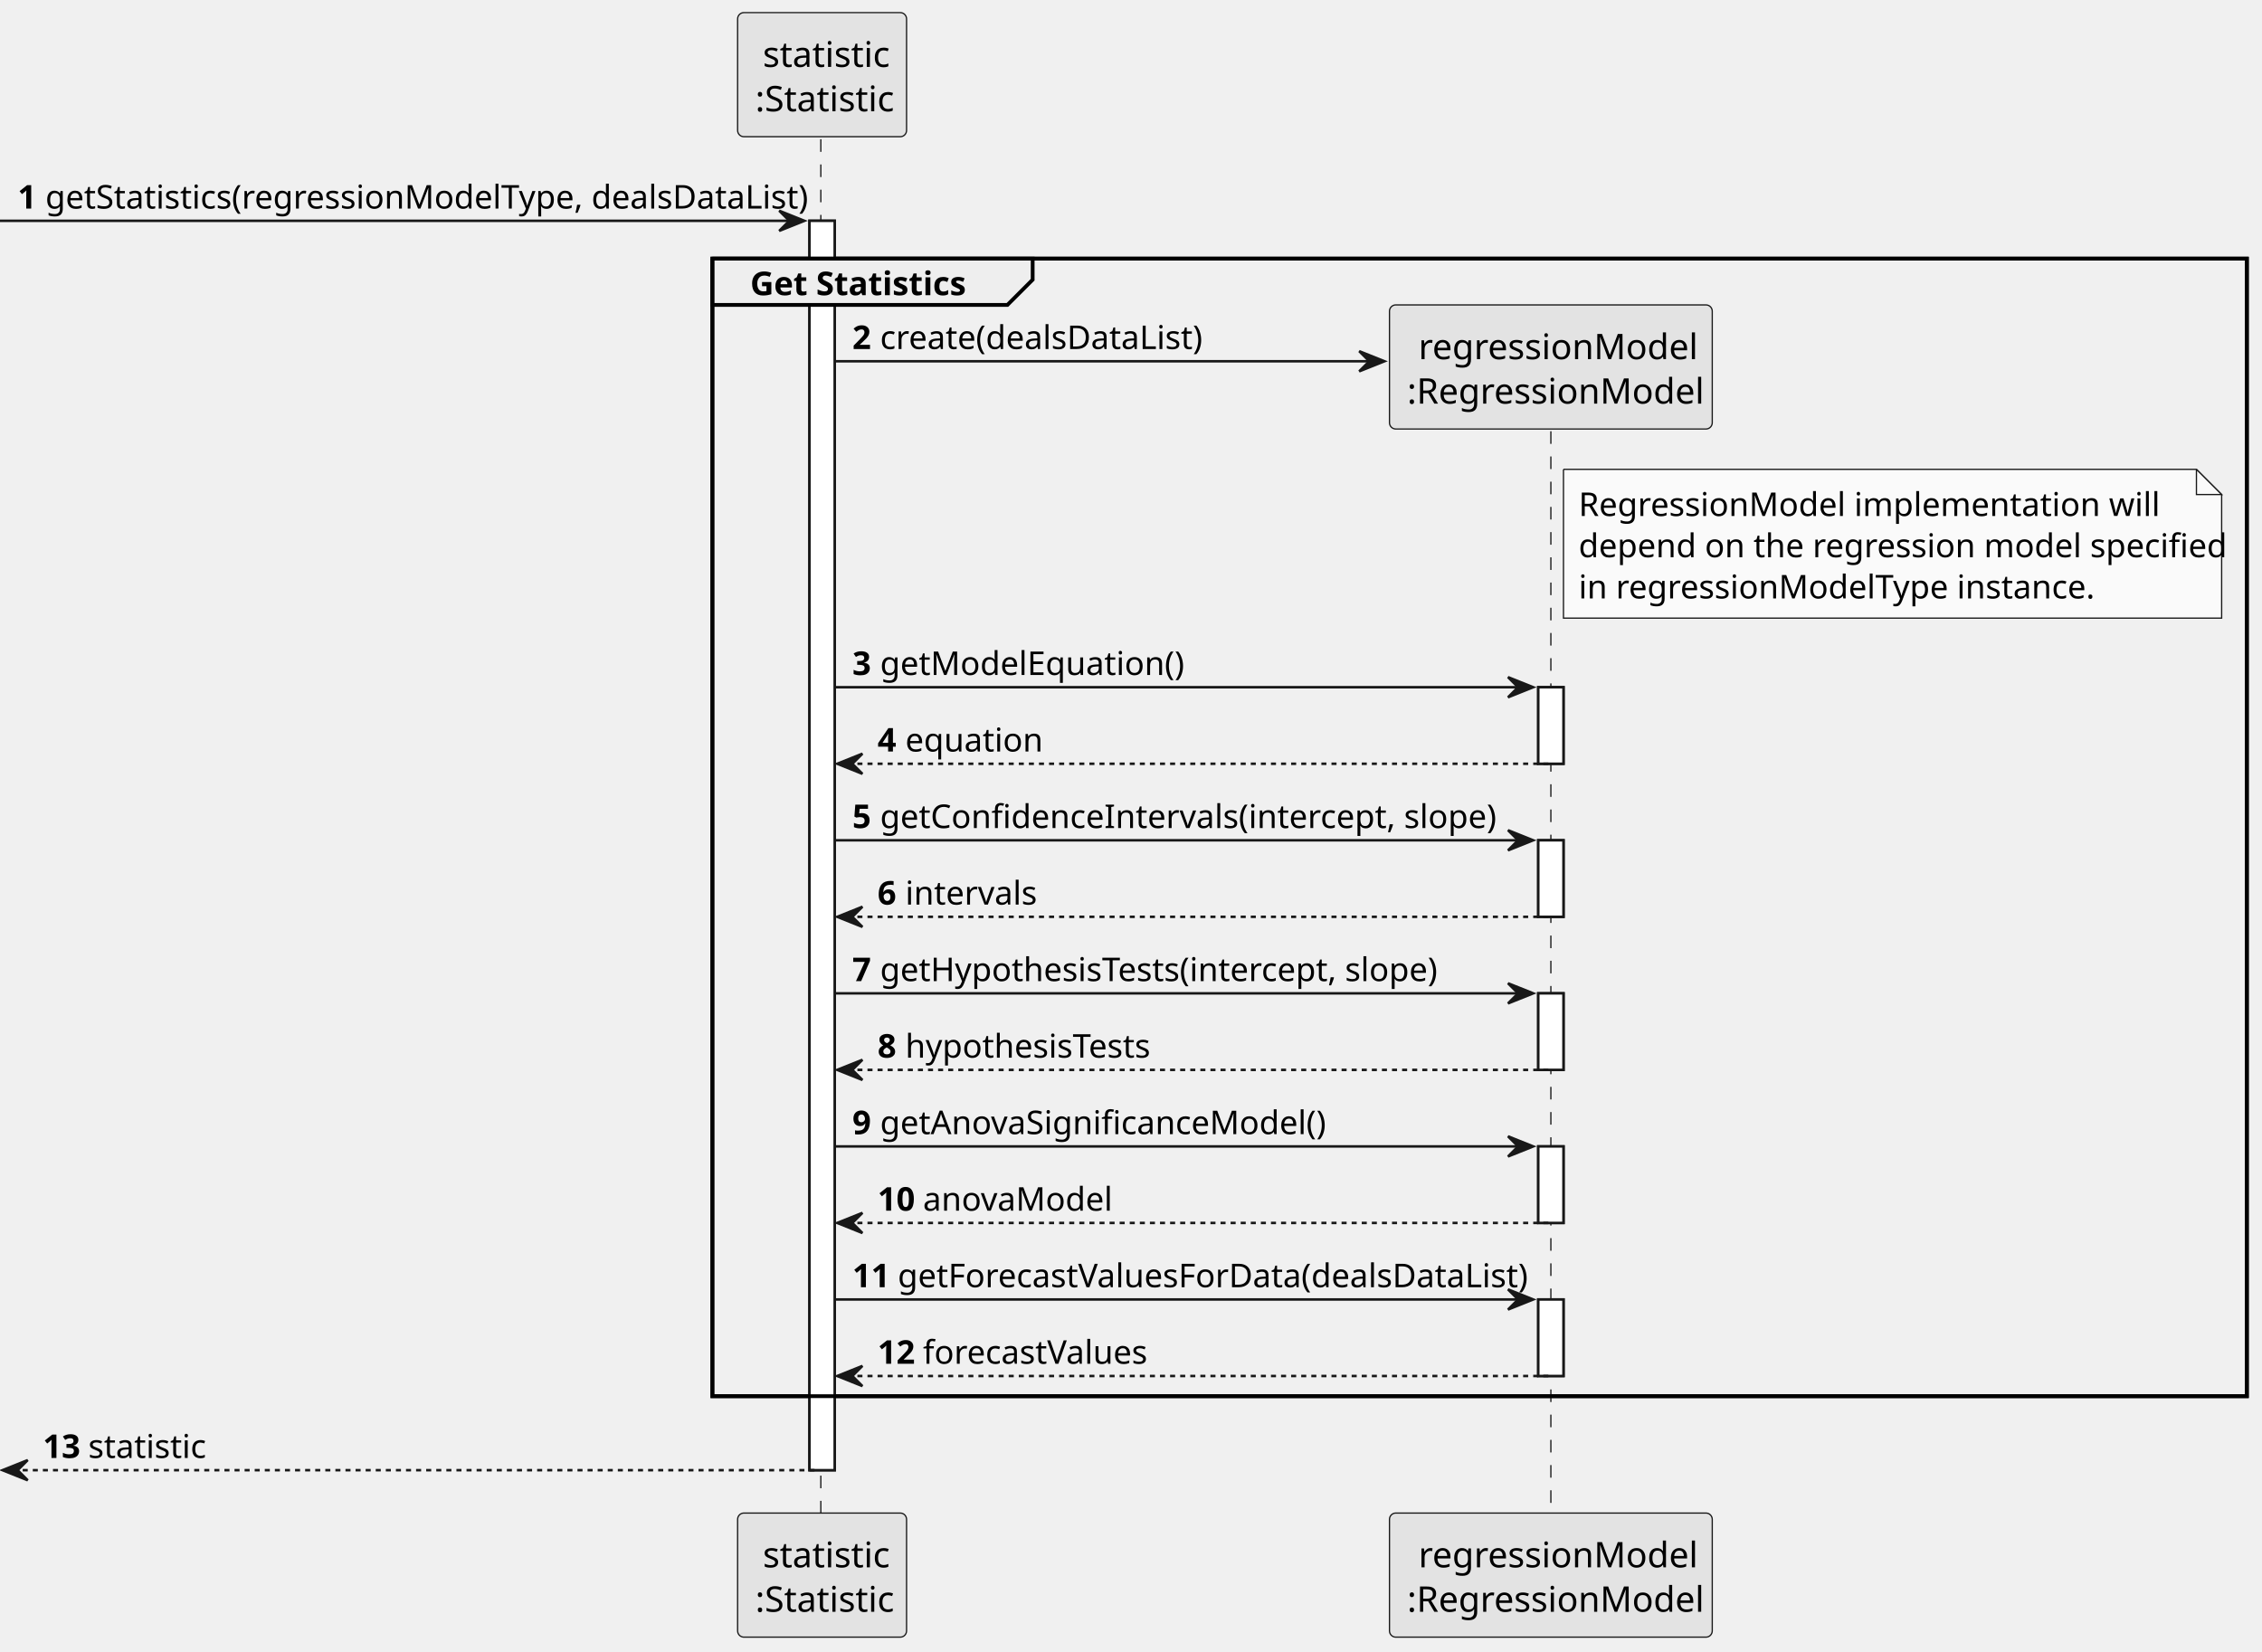
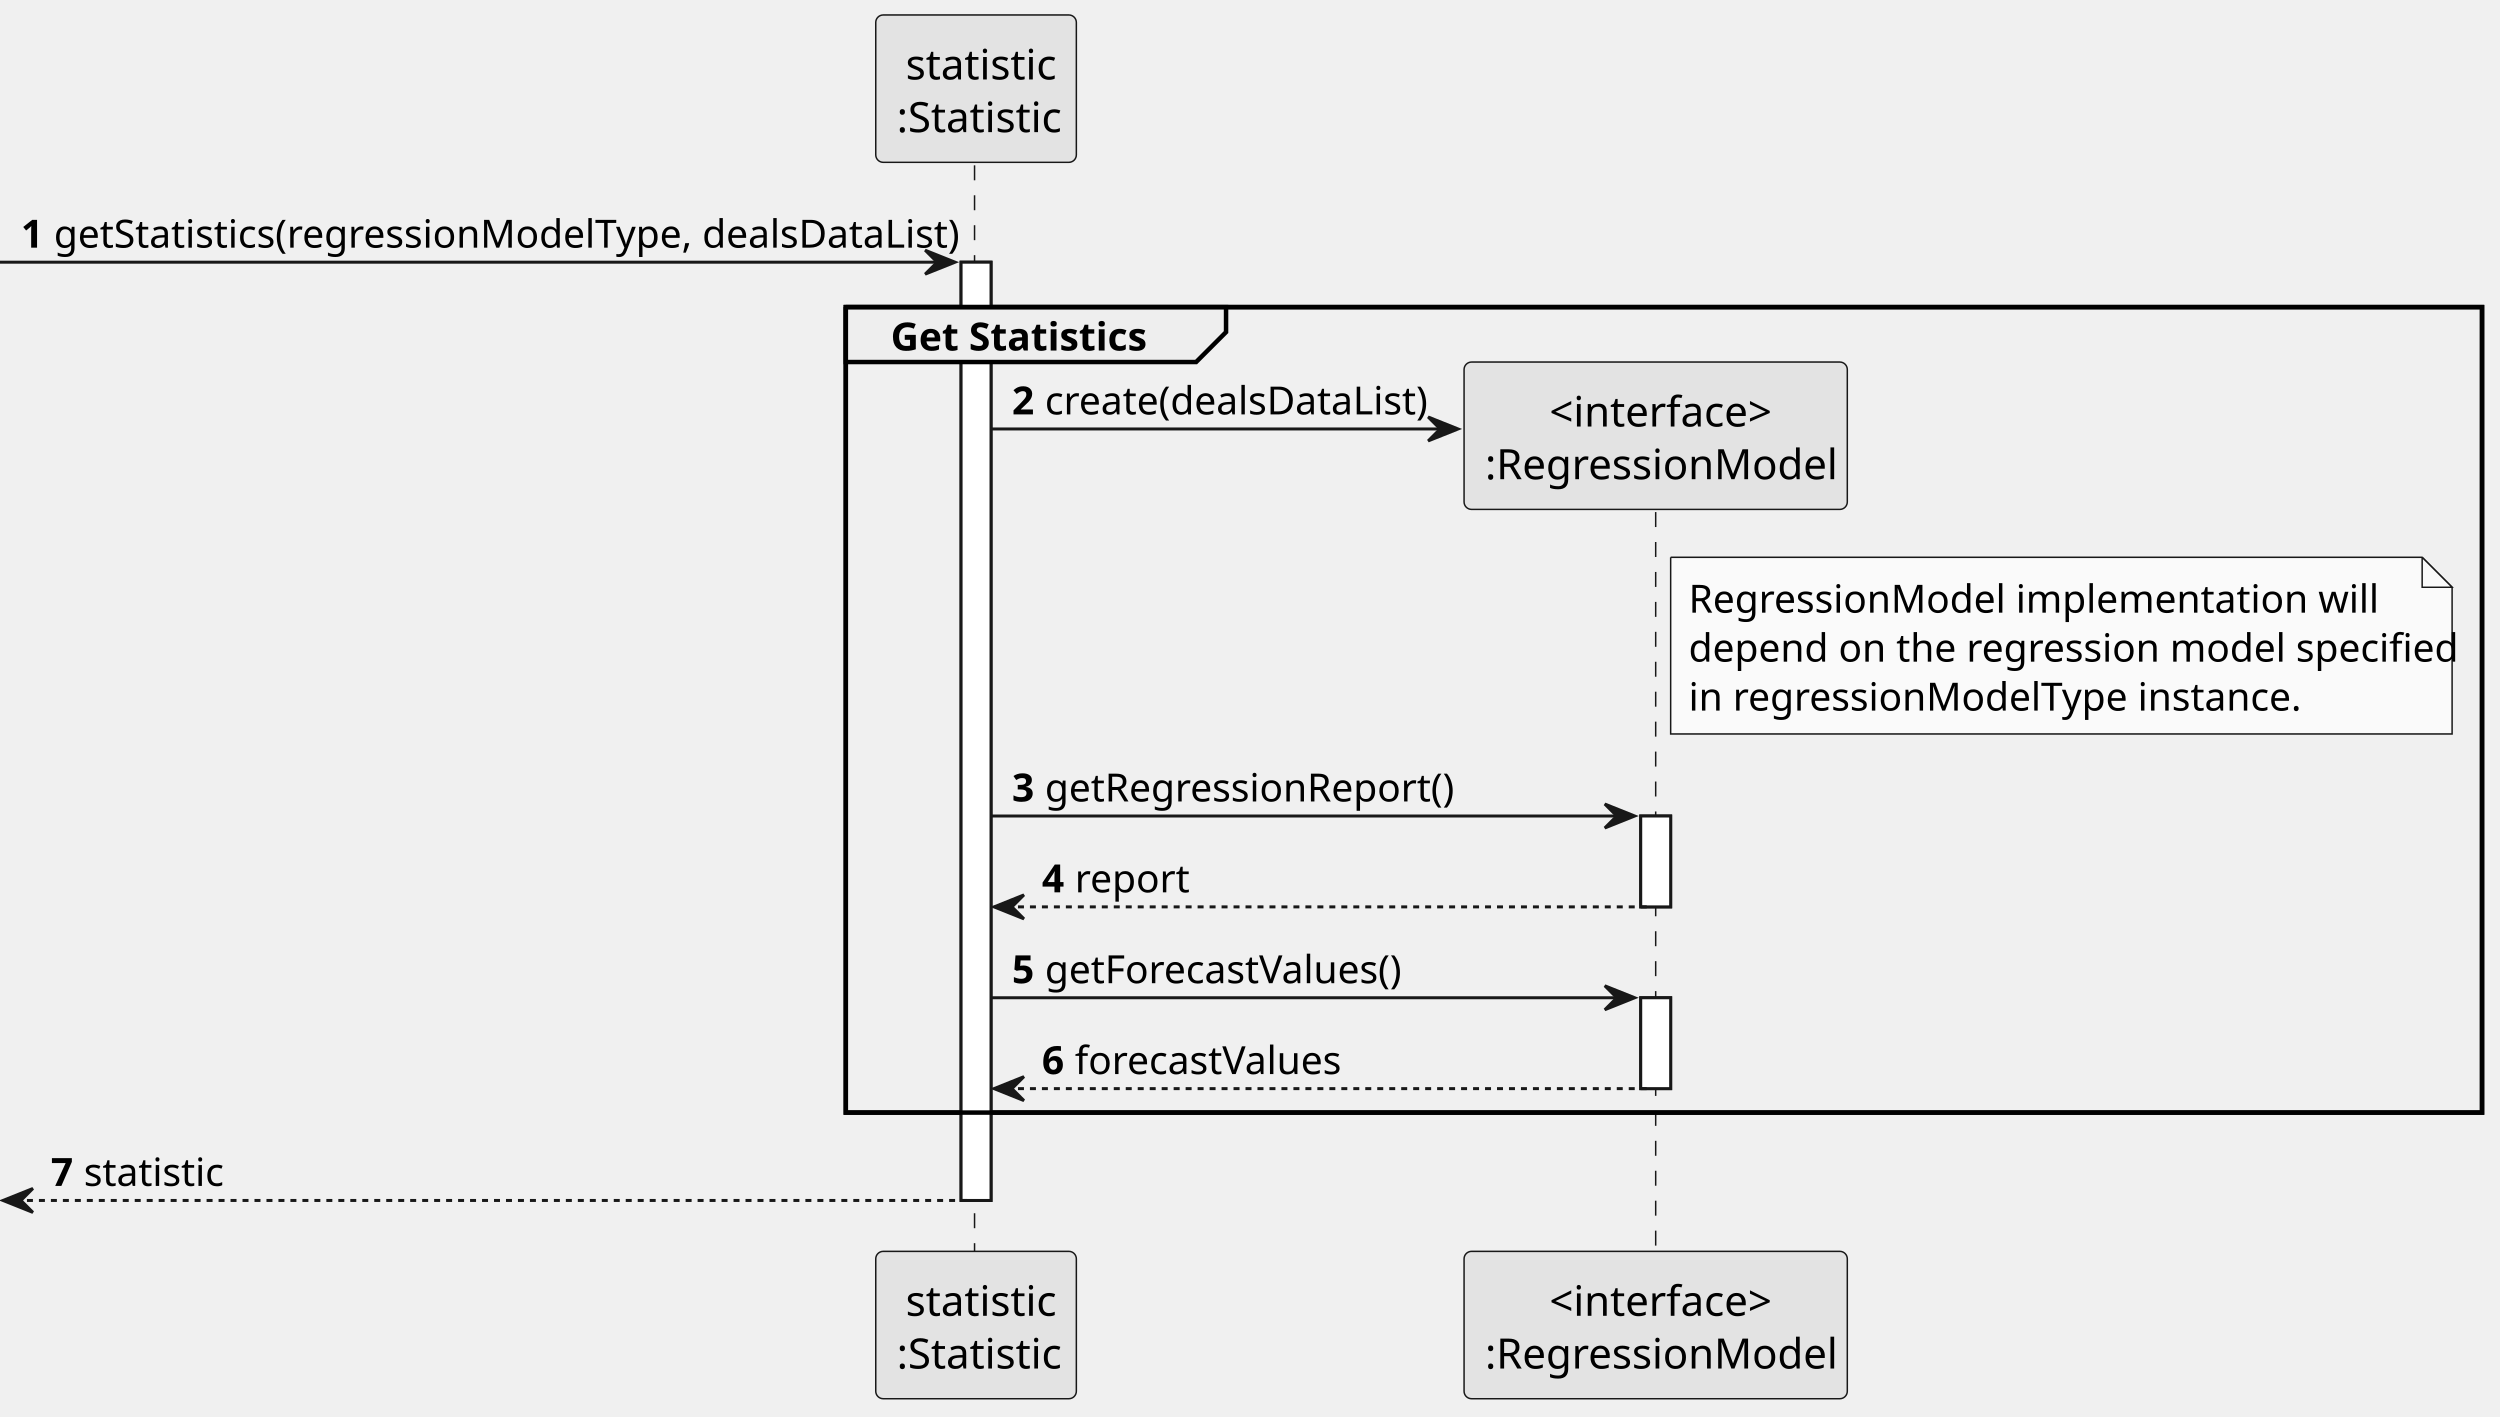
- <svg xmlns="http://www.w3.org/2000/svg" contentStyleType="text/css" height="655px" preserveAspectRatio="none" style="width:897px;height:655px;background:#FFFFFF;" version="1.1" viewBox="0 0 897 655" width="897px" zoomAndPan="magnify">
+ <svg xmlns="http://www.w3.org/2000/svg" contentStyleType="text/css" height="473px" preserveAspectRatio="none" style="width:835px;height:473px;background:#FFFFFF;" version="1.1" viewBox="0 0 835 473" width="835px" zoomAndPan="magnify">
  <defs />
  <g>
-     <rect fill="#FFFFFF" height="495.492" style="stroke:#181818;stroke-width:1.0;" width="10" x="321" y="87.57" />
-     <rect fill="#FFFFFF" height="30.352" style="stroke:#181818;stroke-width:1.0;" width="10" x="610" y="272.547" />
-     <rect fill="#FFFFFF" height="30.352" style="stroke:#181818;stroke-width:1.0;" width="10" x="610" y="333.25" />
-     <rect fill="#FFFFFF" height="30.352" style="stroke:#181818;stroke-width:1.0;" width="10" x="610" y="393.953" />
-     <rect fill="#FFFFFF" height="30.352" style="stroke:#181818;stroke-width:1.0;" width="10" x="610" y="454.656" />
-     <rect fill="#FFFFFF" height="30.352" style="stroke:#181818;stroke-width:1.0;" width="10" x="610" y="515.359" />
-     <rect fill="none" height="451.141" style="stroke:#000000;stroke-width:1.5;" width="608.5" x="282.5" y="102.57" />
-     <line style="stroke:#181818;stroke-width:0.5;stroke-dasharray:5.0,5.0;" x1="325.5" x2="325.5" y1="55.219" y2="601.062" />
-     <line style="stroke:#181818;stroke-width:0.5;stroke-dasharray:5.0,5.0;" x1="615" x2="615" y1="161.031" y2="601.062" />
+     <rect fill="#FFFFFF" height="313.383" style="stroke:#181818;stroke-width:1.0;" width="10" x="321" y="87.57" />
+     <rect fill="#FFFFFF" height="30.352" style="stroke:#181818;stroke-width:1.0;" width="10" x="548" y="272.547" />
+     <rect fill="#FFFFFF" height="30.352" style="stroke:#181818;stroke-width:1.0;" width="10" x="548" y="333.25" />
+     <rect fill="none" height="269.031" style="stroke:#000000;stroke-width:1.5;" width="546.5" x="282.5" y="102.57" />
+     <line style="stroke:#181818;stroke-width:0.5;stroke-dasharray:5.0,5.0;" x1="325.5" x2="325.5" y1="55.219" y2="418.953" />
+     <line style="stroke:#181818;stroke-width:0.5;stroke-dasharray:5.0,5.0;" x1="553" x2="553" y1="161.031" y2="418.953" />
    <rect fill="#E3E3E3" height="49.219" rx="2.5" ry="2.5" style="stroke:#181818;stroke-width:0.5;" width="67" x="292.5" y="5" />
    <text fill="#000000" font-family="sans-serif" font-size="14" lengthAdjust="spacing" textLength="47" x="302.5" y="26.533">statistic</text>
    <text fill="#000000" font-family="sans-serif" font-size="14" lengthAdjust="spacing" textLength="53" x="299.5" y="44.143">:Statistic</text>
-     <rect fill="#E3E3E3" height="49.219" rx="2.5" ry="2.5" style="stroke:#181818;stroke-width:0.5;" width="67" x="292.5" y="600.062" />
-     <text fill="#000000" font-family="sans-serif" font-size="14" lengthAdjust="spacing" textLength="47" x="302.5" y="621.596">statistic</text>
-     <text fill="#000000" font-family="sans-serif" font-size="14" lengthAdjust="spacing" textLength="53" x="299.5" y="639.205">:Statistic</text>
-     <rect fill="#E3E3E3" height="49.219" rx="2.5" ry="2.5" style="stroke:#181818;stroke-width:0.5;" width="128" x="551" y="600.062" />
-     <text fill="#000000" font-family="sans-serif" font-size="14" lengthAdjust="spacing" textLength="105" x="562.5" y="621.596">regressionModel</text>
-     <text fill="#000000" font-family="sans-serif" font-size="14" lengthAdjust="spacing" textLength="114" x="558" y="639.205">:RegressionModel</text>
-     <rect fill="#FFFFFF" height="495.492" style="stroke:#181818;stroke-width:1.0;" width="10" x="321" y="87.57" />
-     <rect fill="#FFFFFF" height="30.352" style="stroke:#181818;stroke-width:1.0;" width="10" x="610" y="272.547" />
-     <rect fill="#FFFFFF" height="30.352" style="stroke:#181818;stroke-width:1.0;" width="10" x="610" y="333.25" />
-     <rect fill="#FFFFFF" height="30.352" style="stroke:#181818;stroke-width:1.0;" width="10" x="610" y="393.953" />
-     <rect fill="#FFFFFF" height="30.352" style="stroke:#181818;stroke-width:1.0;" width="10" x="610" y="454.656" />
-     <rect fill="#FFFFFF" height="30.352" style="stroke:#181818;stroke-width:1.0;" width="10" x="610" y="515.359" />
+     <rect fill="#E3E3E3" height="49.219" rx="2.5" ry="2.5" style="stroke:#181818;stroke-width:0.5;" width="67" x="292.5" y="417.953" />
+     <text fill="#000000" font-family="sans-serif" font-size="14" lengthAdjust="spacing" textLength="47" x="302.5" y="439.486">statistic</text>
+     <text fill="#000000" font-family="sans-serif" font-size="14" lengthAdjust="spacing" textLength="53" x="299.5" y="457.096">:Statistic</text>
+     <rect fill="#E3E3E3" height="49.219" rx="2.5" ry="2.5" style="stroke:#181818;stroke-width:0.5;" width="128" x="489" y="417.953" />
+     <text fill="#000000" font-family="sans-serif" font-size="14" lengthAdjust="spacing" textLength="71" x="517.5" y="439.486">&lt;interface&gt;</text>
+     <text fill="#000000" font-family="sans-serif" font-size="14" lengthAdjust="spacing" textLength="114" x="496" y="457.096">:RegressionModel</text>
+     <rect fill="#FFFFFF" height="313.383" style="stroke:#181818;stroke-width:1.0;" width="10" x="321" y="87.57" />
+     <rect fill="#FFFFFF" height="30.352" style="stroke:#181818;stroke-width:1.0;" width="10" x="548" y="272.547" />
+     <rect fill="#FFFFFF" height="30.352" style="stroke:#181818;stroke-width:1.0;" width="10" x="548" y="333.25" />
    <polygon fill="#181818" points="309,83.57,319,87.57,309,91.57,313,87.57" style="stroke:#181818;stroke-width:1.0;" />
    <line style="stroke:#181818;stroke-width:1.0;" x1="0" x2="315" y1="87.57" y2="87.57" />
    <text fill="#000000" font-family="sans-serif" font-size="13" font-weight="bold" lengthAdjust="spacing" textLength="7" x="7" y="82.714">1</text>
    <text fill="#000000" font-family="sans-serif" font-size="13" lengthAdjust="spacing" textLength="291" x="18" y="82.714">getStatistics(regressionModelType, dealsDataList)</text>
    <path d="M282.5,102.57 L409.5,102.57 L409.5,110.922 L399.5,120.922 L282.5,120.922 L282.5,102.57 " fill="#EEEEEE" style="stroke:#000000;stroke-width:1.5;" />
-     <rect fill="none" height="451.141" style="stroke:#000000;stroke-width:1.5;" width="608.5" x="282.5" y="102.57" />
+     <rect fill="none" height="269.031" style="stroke:#000000;stroke-width:1.5;" width="546.5" x="282.5" y="102.57" />
    <text fill="#000000" font-family="sans-serif" font-size="13" font-weight="bold" lengthAdjust="spacing" textLength="82" x="297.5" y="117.065">Get Statistics</text>
-     <polygon fill="#181818" points="539,139.273,549,143.273,539,147.273,543,143.273" style="stroke:#181818;stroke-width:1.0;" />
-     <line style="stroke:#181818;stroke-width:1.0;" x1="331" x2="545" y1="143.273" y2="143.273" />
+     <polygon fill="#181818" points="477,139.273,487,143.273,477,147.273,481,143.273" style="stroke:#181818;stroke-width:1.0;" />
+     <line style="stroke:#181818;stroke-width:1.0;" x1="331" x2="483" y1="143.273" y2="143.273" />
    <text fill="#000000" font-family="sans-serif" font-size="13" font-weight="bold" lengthAdjust="spacing" textLength="7" x="338" y="138.417">2</text>
    <text fill="#000000" font-family="sans-serif" font-size="13" lengthAdjust="spacing" textLength="123" x="349" y="138.417">create(dealsDataList)</text>
-     <rect fill="#E3E3E3" height="49.219" rx="2.5" ry="2.5" style="stroke:#181818;stroke-width:0.5;" width="128" x="551" y="120.922" />
-     <text fill="#000000" font-family="sans-serif" font-size="14" lengthAdjust="spacing" textLength="105" x="562.5" y="142.455">regressionModel</text>
-     <text fill="#000000" font-family="sans-serif" font-size="14" lengthAdjust="spacing" textLength="114" x="558" y="160.065">:RegressionModel</text>
-     <path d="M620,186.141 L620,245.141 L881,245.141 L881,196.141 L871,186.141 L620,186.141 " fill="#FAFAFA" style="stroke:#181818;stroke-width:0.5;" />
-     <path d="M871,186.141 L871,196.141 L881,196.141 L871,186.141 " fill="#FAFAFA" style="stroke:#181818;stroke-width:0.5;" />
-     <text fill="#000000" font-family="sans-serif" font-size="13" lengthAdjust="spacing" textLength="214" x="626" y="204.636">RegressionModel implementation will</text>
-     <text fill="#000000" font-family="sans-serif" font-size="13" lengthAdjust="spacing" textLength="240" x="626" y="220.987">depend on the regression model specified</text>
-     <text fill="#000000" font-family="sans-serif" font-size="13" lengthAdjust="spacing" textLength="194" x="626" y="237.339">in regressionModelType instance.</text>
-     <polygon fill="#181818" points="598,268.547,608,272.547,598,276.547,602,272.547" style="stroke:#181818;stroke-width:1.0;" />
-     <line style="stroke:#181818;stroke-width:1.0;" x1="331" x2="604" y1="272.547" y2="272.547" />
+     <rect fill="#E3E3E3" height="49.219" rx="2.5" ry="2.5" style="stroke:#181818;stroke-width:0.5;" width="128" x="489" y="120.922" />
+     <text fill="#000000" font-family="sans-serif" font-size="14" lengthAdjust="spacing" textLength="71" x="517.5" y="142.455">&lt;interface&gt;</text>
+     <text fill="#000000" font-family="sans-serif" font-size="14" lengthAdjust="spacing" textLength="114" x="496" y="160.065">:RegressionModel</text>
+     <path d="M558,186.141 L558,245.141 L819,245.141 L819,196.141 L809,186.141 L558,186.141 " fill="#FAFAFA" style="stroke:#181818;stroke-width:0.5;" />
+     <path d="M809,186.141 L809,196.141 L819,196.141 L809,186.141 " fill="#FAFAFA" style="stroke:#181818;stroke-width:0.5;" />
+     <text fill="#000000" font-family="sans-serif" font-size="13" lengthAdjust="spacing" textLength="214" x="564" y="204.636">RegressionModel implementation will</text>
+     <text fill="#000000" font-family="sans-serif" font-size="13" lengthAdjust="spacing" textLength="240" x="564" y="220.987">depend on the regression model specified</text>
+     <text fill="#000000" font-family="sans-serif" font-size="13" lengthAdjust="spacing" textLength="194" x="564" y="237.339">in regressionModelType instance.</text>
+     <polygon fill="#181818" points="536,268.547,546,272.547,536,276.547,540,272.547" style="stroke:#181818;stroke-width:1.0;" />
+     <line style="stroke:#181818;stroke-width:1.0;" x1="331" x2="542" y1="272.547" y2="272.547" />
    <text fill="#000000" font-family="sans-serif" font-size="13" font-weight="bold" lengthAdjust="spacing" textLength="7" x="338" y="267.69">3</text>
-     <text fill="#000000" font-family="sans-serif" font-size="13" lengthAdjust="spacing" textLength="112" x="349" y="267.69">getModelEquation()</text>
+     <text fill="#000000" font-family="sans-serif" font-size="13" lengthAdjust="spacing" textLength="129" x="349" y="267.69">getRegressionReport()</text>
    <polygon fill="#181818" points="342,298.898,332,302.898,342,306.898,338,302.898" style="stroke:#181818;stroke-width:1.0;" />
-     <line style="stroke:#181818;stroke-width:1.0;stroke-dasharray:2.0,2.0;" x1="336" x2="614" y1="302.898" y2="302.898" />
+     <line style="stroke:#181818;stroke-width:1.0;stroke-dasharray:2.0,2.0;" x1="336" x2="552" y1="302.898" y2="302.898" />
    <text fill="#000000" font-family="sans-serif" font-size="13" font-weight="bold" lengthAdjust="spacing" textLength="7" x="348" y="298.042">4</text>
-     <text fill="#000000" font-family="sans-serif" font-size="13" lengthAdjust="spacing" textLength="49" x="359" y="298.042">equation</text>
-     <polygon fill="#181818" points="598,329.25,608,333.25,598,337.25,602,333.25" style="stroke:#181818;stroke-width:1.0;" />
-     <line style="stroke:#181818;stroke-width:1.0;" x1="331" x2="604" y1="333.25" y2="333.25" />
+     <text fill="#000000" font-family="sans-serif" font-size="13" lengthAdjust="spacing" textLength="33" x="359" y="298.042">report</text>
+     <polygon fill="#181818" points="536,329.25,546,333.25,536,337.25,540,333.25" style="stroke:#181818;stroke-width:1.0;" />
+     <line style="stroke:#181818;stroke-width:1.0;" x1="331" x2="542" y1="333.25" y2="333.25" />
    <text fill="#000000" font-family="sans-serif" font-size="13" font-weight="bold" lengthAdjust="spacing" textLength="7" x="338" y="328.394">5</text>
-     <text fill="#000000" font-family="sans-serif" font-size="13" lengthAdjust="spacing" textLength="226" x="349" y="328.394">getConfidenceIntervals(intercept, slope)</text>
+     <text fill="#000000" font-family="sans-serif" font-size="13" lengthAdjust="spacing" textLength="117" x="349" y="328.394">getForecastValues()</text>
    <polygon fill="#181818" points="342,359.602,332,363.602,342,367.602,338,363.602" style="stroke:#181818;stroke-width:1.0;" />
-     <line style="stroke:#181818;stroke-width:1.0;stroke-dasharray:2.0,2.0;" x1="336" x2="614" y1="363.602" y2="363.602" />
+     <line style="stroke:#181818;stroke-width:1.0;stroke-dasharray:2.0,2.0;" x1="336" x2="552" y1="363.602" y2="363.602" />
    <text fill="#000000" font-family="sans-serif" font-size="13" font-weight="bold" lengthAdjust="spacing" textLength="7" x="348" y="358.745">6</text>
-     <text fill="#000000" font-family="sans-serif" font-size="13" lengthAdjust="spacing" textLength="47" x="359" y="358.745">intervals</text>
-     <polygon fill="#181818" points="598,389.953,608,393.953,598,397.953,602,393.953" style="stroke:#181818;stroke-width:1.0;" />
-     <line style="stroke:#181818;stroke-width:1.0;" x1="331" x2="604" y1="393.953" y2="393.953" />
-     <text fill="#000000" font-family="sans-serif" font-size="13" font-weight="bold" lengthAdjust="spacing" textLength="7" x="338" y="389.097">7</text>
-     <text fill="#000000" font-family="sans-serif" font-size="13" lengthAdjust="spacing" textLength="212" x="349" y="389.097">getHypothesisTests(intercept, slope)</text>
-     <polygon fill="#181818" points="342,420.305,332,424.305,342,428.305,338,424.305" style="stroke:#181818;stroke-width:1.0;" />
-     <line style="stroke:#181818;stroke-width:1.0;stroke-dasharray:2.0,2.0;" x1="336" x2="614" y1="424.305" y2="424.305" />
-     <text fill="#000000" font-family="sans-serif" font-size="13" font-weight="bold" lengthAdjust="spacing" textLength="7" x="348" y="419.448">8</text>
-     <text fill="#000000" font-family="sans-serif" font-size="13" lengthAdjust="spacing" textLength="95" x="359" y="419.448">hypothesisTests</text>
-     <polygon fill="#181818" points="598,450.656,608,454.656,598,458.656,602,454.656" style="stroke:#181818;stroke-width:1.0;" />
-     <line style="stroke:#181818;stroke-width:1.0;" x1="331" x2="604" y1="454.656" y2="454.656" />
-     <text fill="#000000" font-family="sans-serif" font-size="13" font-weight="bold" lengthAdjust="spacing" textLength="7" x="338" y="449.8">9</text>
-     <text fill="#000000" font-family="sans-serif" font-size="13" lengthAdjust="spacing" textLength="166" x="349" y="449.8">getAnovaSignificanceModel()</text>
-     <polygon fill="#181818" points="342,481.008,332,485.008,342,489.008,338,485.008" style="stroke:#181818;stroke-width:1.0;" />
-     <line style="stroke:#181818;stroke-width:1.0;stroke-dasharray:2.0,2.0;" x1="336" x2="614" y1="485.008" y2="485.008" />
-     <text fill="#000000" font-family="sans-serif" font-size="13" font-weight="bold" lengthAdjust="spacing" textLength="14" x="348" y="480.151">10</text>
-     <text fill="#000000" font-family="sans-serif" font-size="13" lengthAdjust="spacing" textLength="68" x="366" y="480.151">anovaModel</text>
-     <polygon fill="#181818" points="598,511.359,608,515.359,598,519.359,602,515.359" style="stroke:#181818;stroke-width:1.0;" />
-     <line style="stroke:#181818;stroke-width:1.0;" x1="331" x2="604" y1="515.359" y2="515.359" />
-     <text fill="#000000" font-family="sans-serif" font-size="13" font-weight="bold" lengthAdjust="spacing" textLength="14" x="338" y="510.503">11</text>
-     <text fill="#000000" font-family="sans-serif" font-size="13" lengthAdjust="spacing" textLength="242" x="356" y="510.503">getForecastValuesForData(dealsDataList)</text>
-     <polygon fill="#181818" points="342,541.711,332,545.711,342,549.711,338,545.711" style="stroke:#181818;stroke-width:1.0;" />
-     <line style="stroke:#181818;stroke-width:1.0;stroke-dasharray:2.0,2.0;" x1="336" x2="614" y1="545.711" y2="545.711" />
-     <text fill="#000000" font-family="sans-serif" font-size="13" font-weight="bold" lengthAdjust="spacing" textLength="14" x="348" y="540.855">12</text>
-     <text fill="#000000" font-family="sans-serif" font-size="13" lengthAdjust="spacing" textLength="86" x="366" y="540.855">forecastValues</text>
-     <polygon fill="#181818" points="11,579.062,1,583.062,11,587.062,7,583.062" style="stroke:#181818;stroke-width:1.0;" />
-     <line style="stroke:#181818;stroke-width:1.0;stroke-dasharray:2.0,2.0;" x1="5" x2="325" y1="583.062" y2="583.062" />
-     <text fill="#000000" font-family="sans-serif" font-size="13" font-weight="bold" lengthAdjust="spacing" textLength="14" x="17" y="578.206">13</text>
-     <text fill="#000000" font-family="sans-serif" font-size="13" lengthAdjust="spacing" textLength="46" x="35" y="578.206">statistic</text>
+     <text fill="#000000" font-family="sans-serif" font-size="13" lengthAdjust="spacing" textLength="86" x="359" y="358.745">forecastValues</text>
+     <polygon fill="#181818" points="11,396.953,1,400.953,11,404.953,7,400.953" style="stroke:#181818;stroke-width:1.0;" />
+     <line style="stroke:#181818;stroke-width:1.0;stroke-dasharray:2.0,2.0;" x1="5" x2="325" y1="400.953" y2="400.953" />
+     <text fill="#000000" font-family="sans-serif" font-size="13" font-weight="bold" lengthAdjust="spacing" textLength="7" x="17" y="396.097">7</text>
+     <text fill="#000000" font-family="sans-serif" font-size="13" lengthAdjust="spacing" textLength="46" x="28" y="396.097">statistic</text>
  </g>
</svg>
